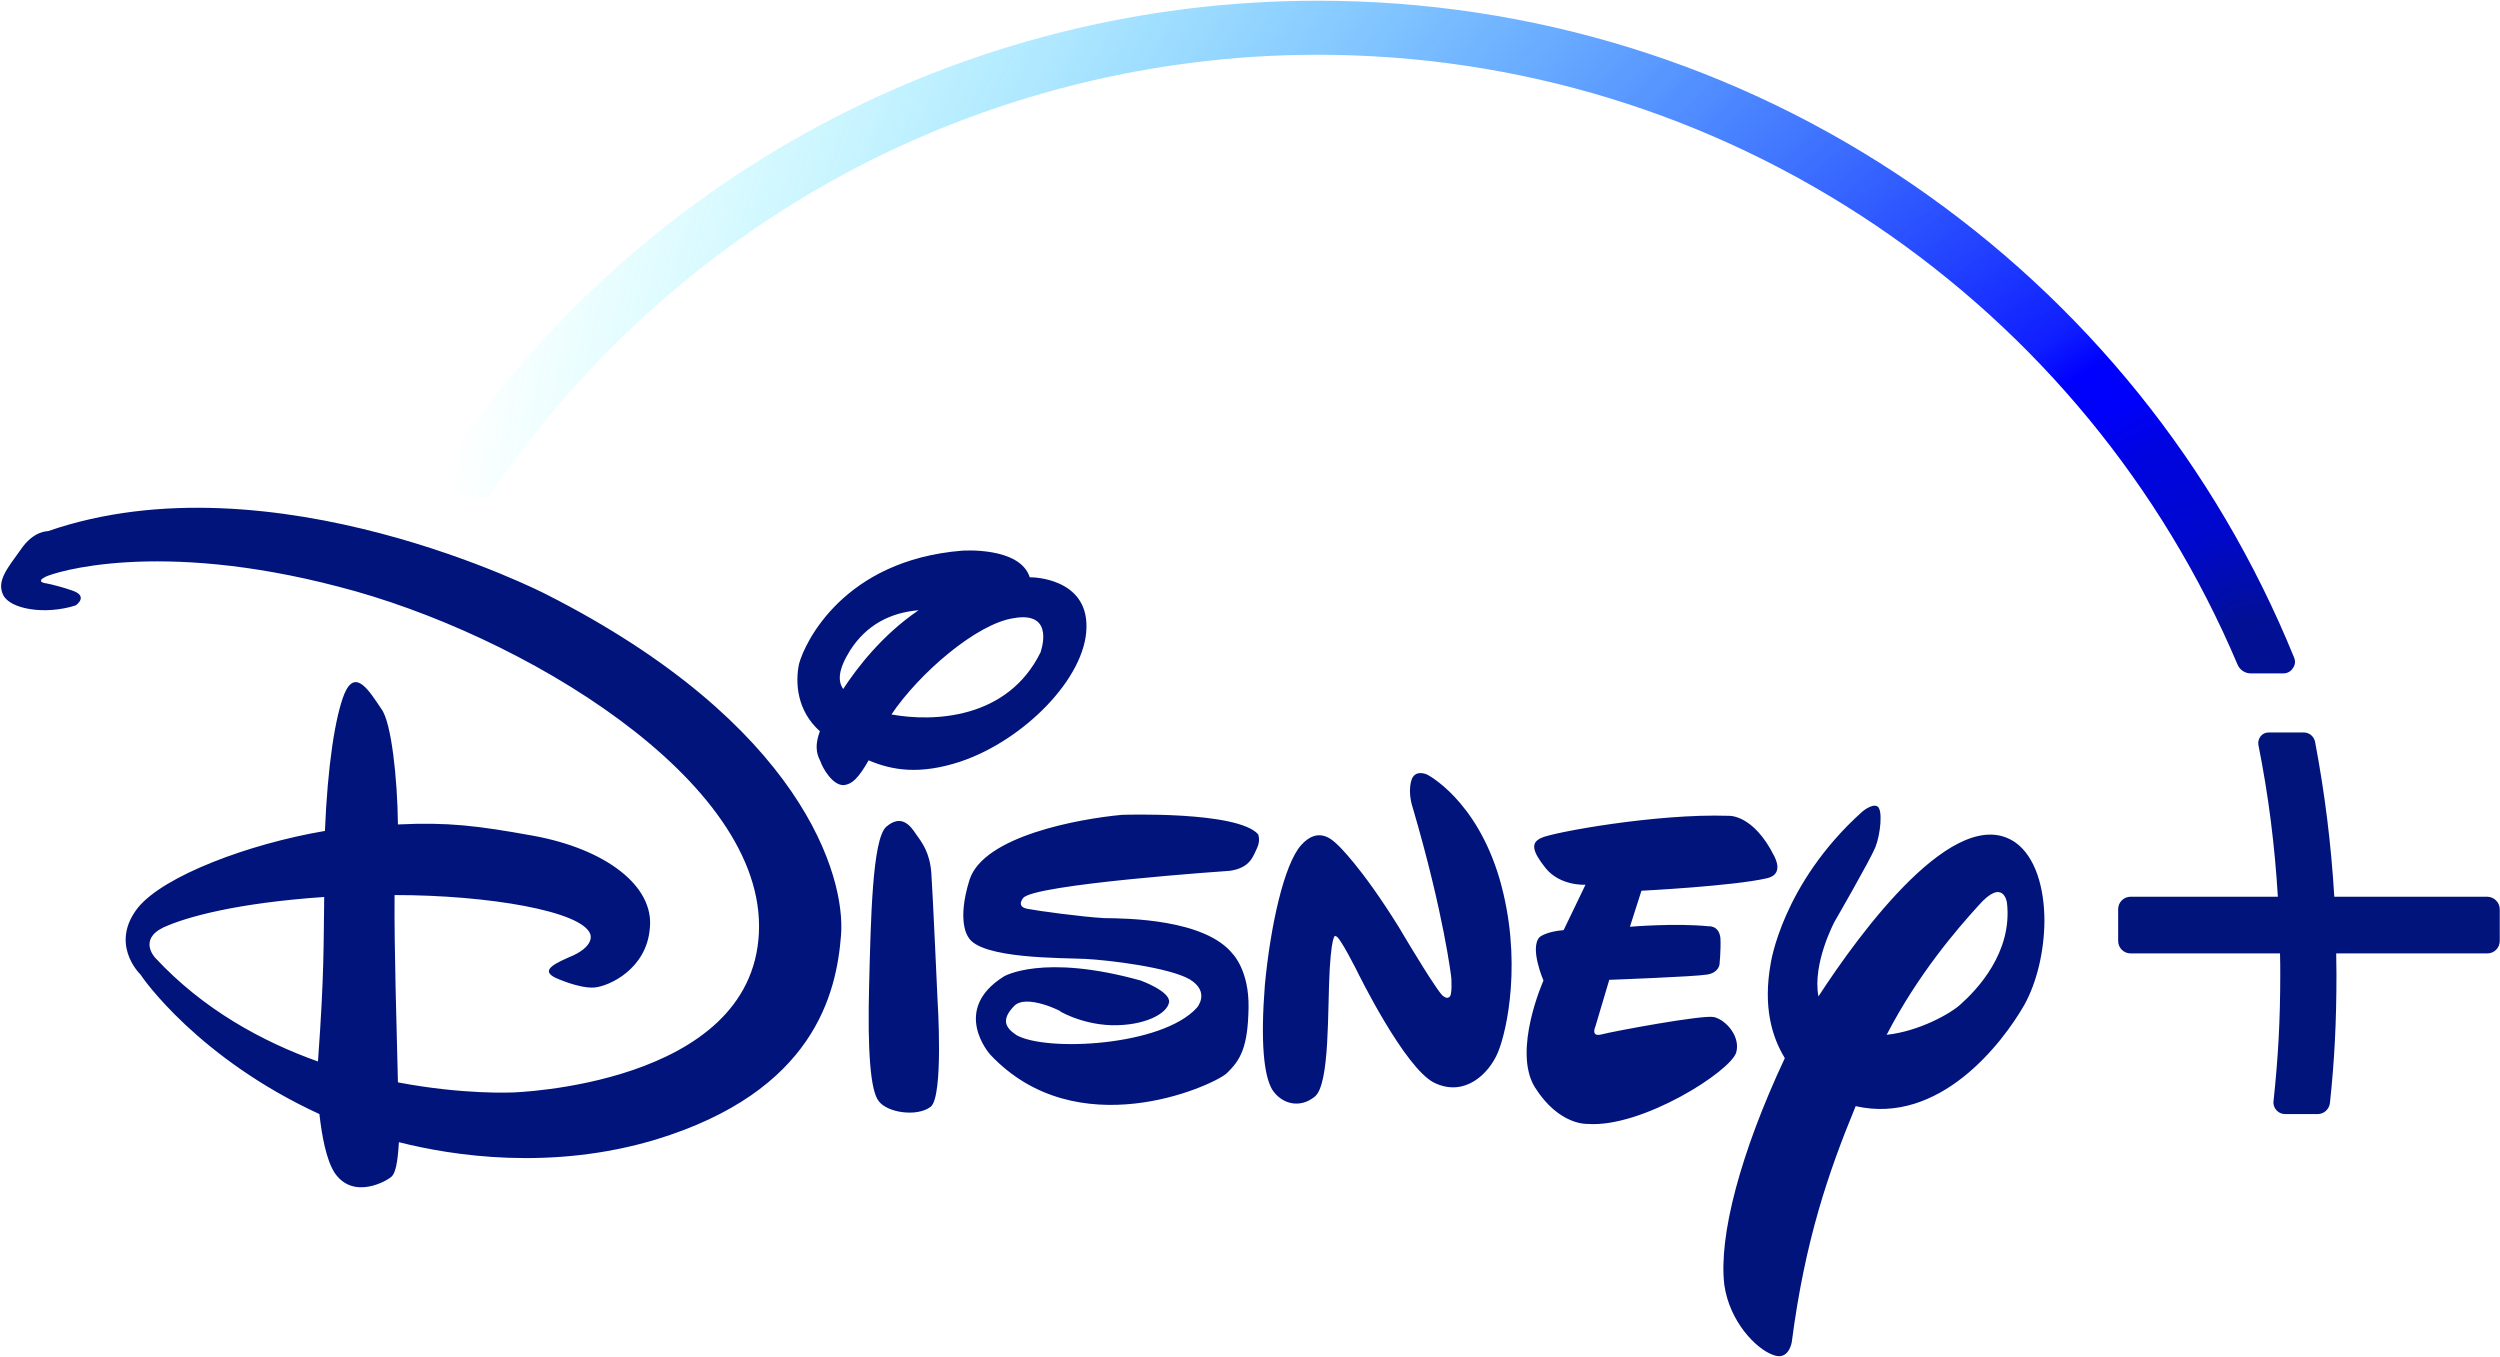
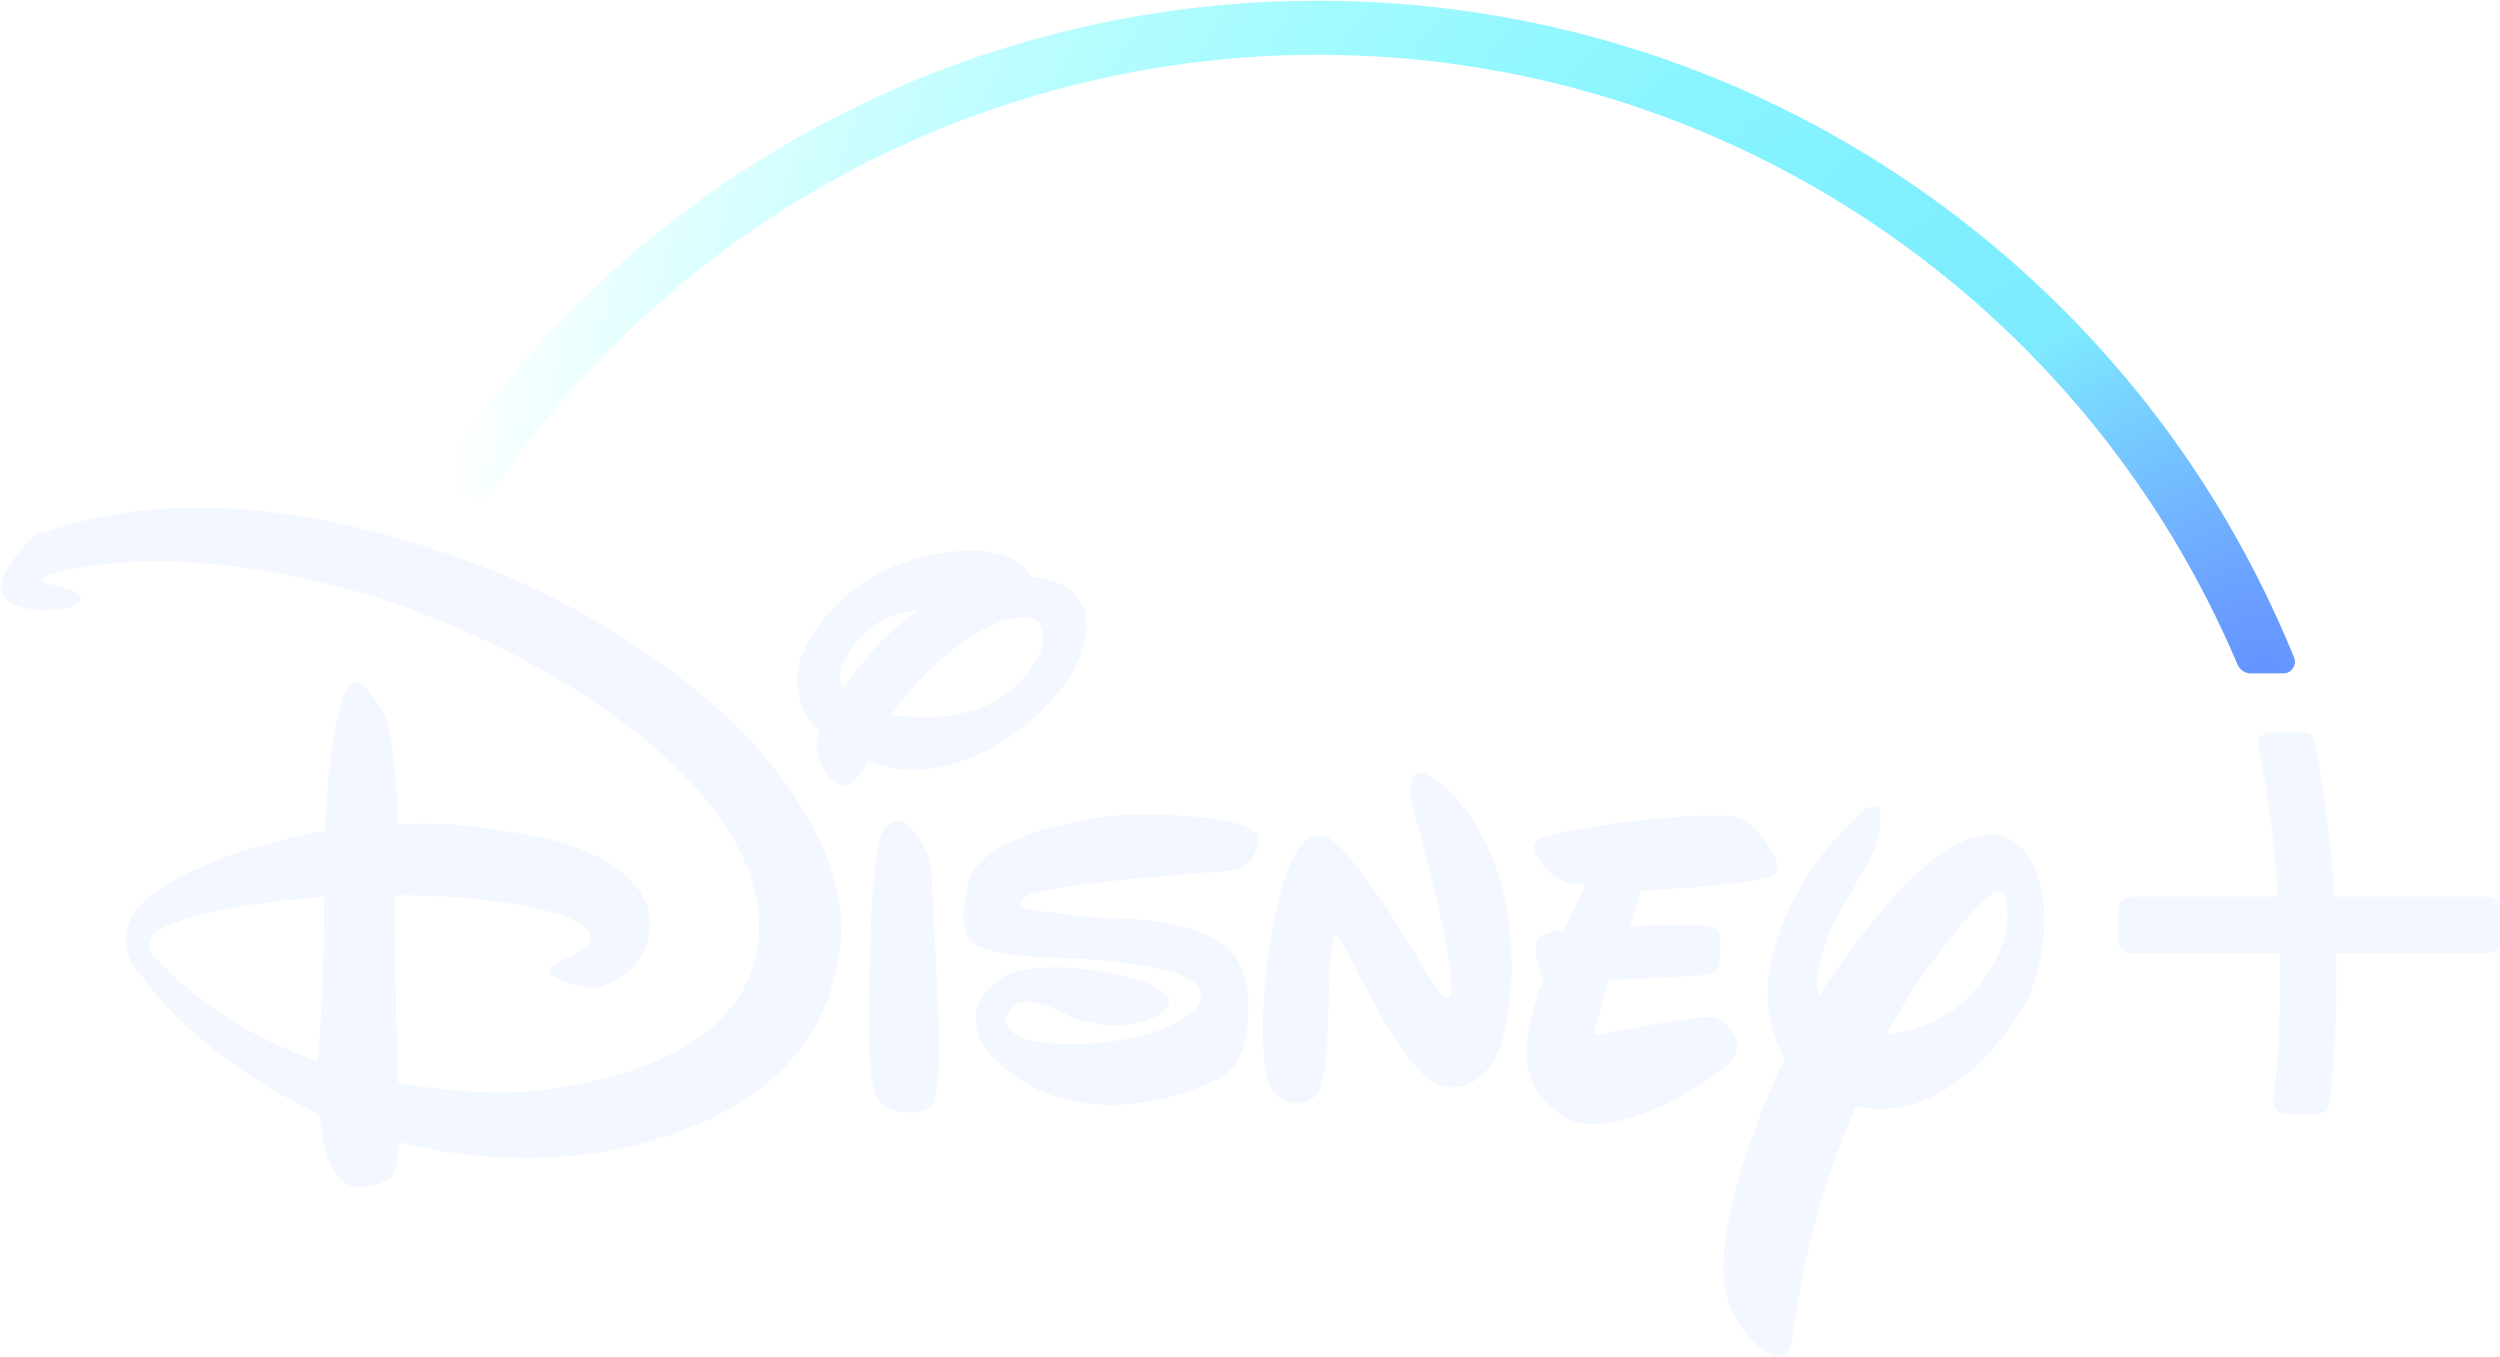
<svg xmlns="http://www.w3.org/2000/svg" width="1041px" height="565px" viewBox="0 0 1041 565" version="1.1">
  <g id="Layer_1">
    <g id="group">
      <g id="group-1">
        <g id="group-2">
-           <path id="Path" d="M735.8 365.7 C721.4 369 683.5 370.9 683.5 370.9 L678.7 385.9 C678.7 385.9 697.6 384.3 711.4 385.7 711.4 385.7 715.9 385.2 716.4 390.8 716.6 396 716 401.6 716 401.6 716 401.6 715.7 405 710.9 405.8 705.7 406.7 670.1 408 670.1 408 L664.3 427.5 C664.3 427.5 662.2 432 667 430.7 671.5 429.5 708.8 422.5 713.7 423.5 718.9 424.8 724.7 431.7 723 438.1 721 445.9 683.8 469.7 661.1 468 661.1 468 649.2 468.8 639.1 452.7 629.7 437.4 642.7 408.3 642.7 408.3 642.7 408.3 636.8 394.7 641.1 390.2 641.1 390.2 643.7 387.9 651.1 387.3 L660.2 368.4 C660.2 368.4 649.8 369.1 643.6 361.5 637.8 354.2 637.4 350.9 641.8 348.9 646.5 346.6 689.8 338.7 719.6 339.7 719.6 339.7 730 338.7 738.9 356.7 738.8 356.7 743.2 364 735.8 365.7 Z M623.7 438.3 C619.9 447.3 609.8 456.9 597.3 450.9 584.9 444.9 565.2 404.6 565.2 404.6 565.2 404.6 557.7 389.6 556.3 389.9 556.3 389.9 554.7 387 553.7 403.4 552.7 419.8 553.9 451.7 547.4 456.7 541.2 461.7 533.7 459.7 529.8 453.8 526.3 448 524.8 434.2 526.7 410 529 385.8 534.6 360 541.8 351.9 549 343.9 554.8 349.7 557 351.8 557 351.8 566.6 360.5 582.5 386.1 L585.3 390.8 C585.3 390.8 599.7 415 601.2 414.9 601.2 414.9 602.4 416 603.4 415.2 604.9 414.8 604.3 407 604.3 407 604.3 407 601.3 380.7 588.2 336.1 588.2 336.1 586.2 330.5 587.6 325.3 588.9 320 594.2 322.5 594.2 322.5 594.2 322.5 614.6 332.7 624.4 365.9 634.1 399.4 627.5 429.3 623.7 438.3 Z M523.5 353 C521.8 356.4 520.8 361.3 512.2 362.6 512.2 362.6 429.9 368.2 426 374 426 374 423.1 377.4 427.6 378.4 432.1 379.3 450.7 381.8 459.7 382.3 469.3 382.4 501.7 382.7 513.3 397.2 513.3 397.2 520.2 404.1 519.9 419.7 519.6 435.7 516.8 441.3 510.6 447.1 504.1 452.5 448.3 477.5 412.3 439.1 412.3 439.1 395.7 420.6 418 406.6 418 406.6 434.1 396.9 475 408.3 475 408.3 487.4 412.8 486.8 417.3 486.1 422.1 476.6 427.2 462.8 426.9 449.4 426.5 439.6 420.1 441.5 421.1 443.3 421.8 427.1 413.3 422.1 419.1 417.1 424.4 418.3 427.7 423.2 431 435.7 438.1 484 435.6 498.4 419.6 498.4 419.6 504.1 413.1 495.4 407.8 486.7 402.8 461.8 399.8 452.1 399.3 442.8 398.8 408.2 399.4 403.2 390.2 403.2 390.2 398.2 384 403.7 366.4 409.5 348 449.8 340.9 467.2 339.3 467.2 339.3 515.1 337.6 523.9 347.4 523.8 347.4 525 349.7 523.5 353 Z M387.5 460.9 C381.7 465.2 369.4 463.3 365.9 458.5 362.4 454.2 361.2 437.1 361.9 410.3 362.6 383.2 363.2 349.6 369 344.3 375.2 338.9 379 343.6 381.4 347.3 384 350.9 387.1 354.9 387.8 363.4 388.4 371.9 390.4 416.5 390.4 416.5 390.4 416.5 393 456.7 387.5 460.9 Z M400 317.1 C383.1 322.7 371.5 320.8 361.7 316.6 357.4 324.1 354.9 326.4 351.6 326.9 346.8 327.4 342.5 319.7 341.7 317.2 340.9 315.3 338.6 312.1 341.4 304.5 331.8 295.9 331.1 284.3 332.7 276.5 335.1 267.5 351.3 233.3 400.6 229.3 400.6 229.3 424.7 227.5 428.8 240.4 L429.5 240.4 C429.5 240.4 452.9 240.5 452.4 261.3 452.1 282.2 426.4 308.2 400 317.1 Z M354 270.8 C349 278.8 348.8 283.6 351.1 286.9 356.8 278.2 367.2 264.5 382.5 254.1 370.7 255.1 360.8 260.2 354 270.8 Z M422.1 257.4 C406.6 259.7 382.6 280.5 371.2 297.5 388.7 300.7 419.6 299.5 433.3 271.6 433.2 271.6 439.8 254.3 422.1 257.4 Z M842.9 418.5 C833.6 434.7 807.5 468.5 772.7 460.6 761.2 488.5 751.6 516.6 746.1 558.8 746.1 558.8 744.9 567 738.1 564.1 731.4 561.7 720.2 550.5 718 535 715.6 514.6 724.7 480.1 743.2 440.6 737.8 431.8 734.1 419.2 737.3 401.3 737.3 401.3 742 368.1 775.3 338.1 775.3 338.1 779.3 334.6 781.6 335.7 784.2 336.8 783 347.6 780.9 352.8 778.8 358 763.9 383.8 763.9 383.8 763.9 383.8 754.6 401.2 757.2 414.9 774.7 388 814.5 333.7 839.2 350.8 847.5 356.7 851.3 369.6 851.3 383.5 851.2 395.8 848.3 408.8 842.9 418.5 Z M835.7 375.9 C835.7 375.9 834.3 365.2 823.9 377 814.9 386.9 798.7 405.6 785.6 430.9 799.3 429.4 812.5 421.9 816.5 418.1 823 412.3 838.1 396.7 835.7 375.9 Z M350.2 389.5 C348.3 413.7 339 454.4 273.1 474.5 229.6 487.6 188.5 481.3 166.1 475.6 165.6 484.5 164.6 488.3 163.2 489.8 161.3 491.7 147.1 499.9 139.3 488.3 135.8 482.8 134 472.8 133 463.9 82.6 440.7 59.4 407.3 58.5 405.8 57.4 404.7 45.9 392.7 57.4 378 68.2 364.7 103.5 351.4 135.3 346 136.4 318.8 139.6 298.3 143.4 288.9 148 278 153.8 287.8 158.8 295.2 163 300.7 165.5 324.4 165.7 343.3 186.5 342.3 198.8 343.8 222 348 252.2 353.5 272.4 368.9 270.6 386.4 269.3 403.6 253.5 410.7 247.5 411.2 241.2 411.7 231.4 407.2 231.4 407.2 224.7 404 230.9 401.2 239 397.7 247.8 393.4 245.8 389 245.8 389 242.5 379.4 203.3 372.7 164.3 372.7 164.1 394.2 165.2 429.9 165.7 450.7 193 455.9 213.4 454.9 213.4 454.9 213.4 454.9 313 452.1 316 388.5 319.1 324.8 216.7 263.7 141 244.3 65.4 224.5 22.6 238.3 18.9 240.2 14.9 242.2 18.6 242.8 18.6 242.8 18.6 242.8 22.7 243.4 29.8 245.8 37.3 248.2 31.5 252.1 31.5 252.1 18.6 256.2 4.1 253.6 1.3 247.7 -1.5 241.8 3.2 236.5 8.6 228.9 14 220.9 19.9 221.2 19.9 221.2 113.4 188.8 227.3 247.4 227.3 247.4 334 301.5 352.2 364.9 350.2 389.5 Z M68 386.2 C57.4 391.4 64.7 398.9 64.7 398.9 84.6 420.3 109.1 433.7 132.4 442 135.1 405.1 134.7 392.1 135 373.5 98.6 376 77.6 381.8 68 386.2 Z" fill="#01147c" fill-opacity="1" stroke="none" />
+           <path id="Path" d="M735.8 365.7 C721.4 369 683.5 370.9 683.5 370.9 L678.7 385.9 C678.7 385.9 697.6 384.3 711.4 385.7 711.4 385.7 715.9 385.2 716.4 390.8 716.6 396 716 401.6 716 401.6 716 401.6 715.7 405 710.9 405.8 705.7 406.7 670.1 408 670.1 408 L664.3 427.5 C664.3 427.5 662.2 432 667 430.7 671.5 429.5 708.8 422.5 713.7 423.5 718.9 424.8 724.7 431.7 723 438.1 721 445.9 683.8 469.7 661.1 468 661.1 468 649.2 468.8 639.1 452.7 629.7 437.4 642.7 408.3 642.7 408.3 642.7 408.3 636.8 394.7 641.1 390.2 641.1 390.2 643.7 387.9 651.1 387.3 L660.2 368.4 C660.2 368.4 649.8 369.1 643.6 361.5 637.8 354.2 637.4 350.9 641.8 348.9 646.5 346.6 689.8 338.7 719.6 339.7 719.6 339.7 730 338.7 738.9 356.7 738.8 356.7 743.2 364 735.8 365.7 Z M623.7 438.3 C619.9 447.3 609.8 456.9 597.3 450.9 584.9 444.9 565.2 404.6 565.2 404.6 565.2 404.6 557.7 389.6 556.3 389.9 556.3 389.9 554.7 387 553.7 403.4 552.7 419.8 553.9 451.7 547.4 456.7 541.2 461.7 533.7 459.7 529.8 453.8 526.3 448 524.8 434.2 526.7 410 529 385.8 534.6 360 541.8 351.9 549 343.9 554.8 349.7 557 351.8 557 351.8 566.6 360.5 582.5 386.1 L585.3 390.8 C585.3 390.8 599.7 415 601.2 414.9 601.2 414.9 602.4 416 603.4 415.2 604.9 414.8 604.3 407 604.3 407 604.3 407 601.3 380.7 588.2 336.1 588.2 336.1 586.2 330.5 587.6 325.3 588.9 320 594.2 322.5 594.2 322.5 594.2 322.5 614.6 332.7 624.4 365.9 634.1 399.4 627.5 429.3 623.7 438.3 Z M523.5 353 C521.8 356.4 520.8 361.3 512.2 362.6 512.2 362.6 429.9 368.2 426 374 426 374 423.1 377.4 427.6 378.4 432.1 379.3 450.7 381.8 459.7 382.3 469.3 382.4 501.7 382.7 513.3 397.2 513.3 397.2 520.2 404.1 519.9 419.7 519.6 435.7 516.8 441.3 510.6 447.1 504.1 452.5 448.3 477.5 412.3 439.1 412.3 439.1 395.7 420.6 418 406.6 418 406.6 434.1 396.9 475 408.3 475 408.3 487.4 412.8 486.8 417.3 486.1 422.1 476.6 427.2 462.8 426.9 449.4 426.5 439.6 420.1 441.5 421.1 443.3 421.8 427.1 413.3 422.1 419.1 417.1 424.4 418.3 427.7 423.2 431 435.7 438.1 484 435.6 498.4 419.6 498.4 419.6 504.1 413.1 495.4 407.8 486.7 402.8 461.8 399.8 452.1 399.3 442.8 398.8 408.2 399.4 403.2 390.2 403.2 390.2 398.2 384 403.7 366.4 409.5 348 449.8 340.9 467.2 339.3 467.2 339.3 515.1 337.6 523.9 347.4 523.8 347.4 525 349.7 523.5 353 Z M387.5 460.9 C381.7 465.2 369.4 463.3 365.9 458.5 362.4 454.2 361.2 437.1 361.9 410.3 362.6 383.2 363.2 349.6 369 344.3 375.2 338.9 379 343.6 381.4 347.3 384 350.9 387.1 354.9 387.8 363.4 388.4 371.9 390.4 416.5 390.4 416.5 390.4 416.5 393 456.7 387.5 460.9 Z M400 317.1 C383.1 322.7 371.5 320.8 361.7 316.6 357.4 324.1 354.9 326.4 351.6 326.9 346.8 327.4 342.5 319.7 341.7 317.2 340.9 315.3 338.6 312.1 341.4 304.5 331.8 295.9 331.1 284.3 332.7 276.5 335.1 267.5 351.3 233.3 400.6 229.3 400.6 229.3 424.7 227.5 428.8 240.4 L429.5 240.4 C429.5 240.4 452.9 240.5 452.4 261.3 452.1 282.2 426.4 308.2 400 317.1 Z M354 270.8 C349 278.8 348.8 283.6 351.1 286.9 356.8 278.2 367.2 264.5 382.5 254.1 370.7 255.1 360.8 260.2 354 270.8 Z M422.1 257.4 C406.6 259.7 382.6 280.5 371.2 297.5 388.7 300.7 419.6 299.5 433.3 271.6 433.2 271.6 439.8 254.3 422.1 257.4 Z M842.9 418.5 C833.6 434.7 807.5 468.5 772.7 460.6 761.2 488.5 751.6 516.6 746.1 558.8 746.1 558.8 744.9 567 738.1 564.1 731.4 561.7 720.2 550.5 718 535 715.6 514.6 724.7 480.1 743.2 440.6 737.8 431.8 734.1 419.2 737.3 401.3 737.3 401.3 742 368.1 775.3 338.1 775.3 338.1 779.3 334.6 781.6 335.7 784.2 336.8 783 347.6 780.9 352.8 778.8 358 763.9 383.8 763.9 383.8 763.9 383.8 754.6 401.2 757.2 414.9 774.7 388 814.5 333.7 839.2 350.8 847.5 356.7 851.3 369.6 851.3 383.5 851.2 395.8 848.3 408.8 842.9 418.5 Z M835.7 375.9 C835.7 375.9 834.3 365.2 823.9 377 814.9 386.9 798.7 405.6 785.6 430.9 799.3 429.4 812.5 421.9 816.5 418.1 823 412.3 838.1 396.7 835.7 375.9 Z M350.2 389.5 C348.3 413.7 339 454.4 273.1 474.5 229.6 487.6 188.5 481.3 166.1 475.6 165.6 484.5 164.6 488.3 163.2 489.8 161.3 491.7 147.1 499.9 139.3 488.3 135.8 482.8 134 472.8 133 463.9 82.6 440.7 59.4 407.3 58.5 405.8 57.4 404.7 45.9 392.7 57.4 378 68.2 364.7 103.5 351.4 135.3 346 136.4 318.8 139.6 298.3 143.4 288.9 148 278 153.8 287.8 158.8 295.2 163 300.7 165.5 324.4 165.7 343.3 186.5 342.3 198.8 343.8 222 348 252.2 353.5 272.4 368.9 270.6 386.4 269.3 403.6 253.5 410.7 247.5 411.2 241.2 411.7 231.4 407.2 231.4 407.2 224.7 404 230.9 401.2 239 397.7 247.8 393.4 245.8 389 245.8 389 242.5 379.4 203.3 372.7 164.3 372.7 164.1 394.2 165.2 429.9 165.7 450.7 193 455.9 213.4 454.9 213.4 454.9 213.4 454.9 313 452.1 316 388.5 319.1 324.8 216.7 263.7 141 244.3 65.4 224.5 22.6 238.3 18.9 240.2 14.9 242.2 18.6 242.8 18.6 242.8 18.6 242.8 22.7 243.4 29.8 245.8 37.3 248.2 31.5 252.1 31.5 252.1 18.6 256.2 4.1 253.6 1.3 247.7 -1.5 241.8 3.2 236.5 8.6 228.9 14 220.9 19.9 221.2 19.9 221.2 113.4 188.8 227.3 247.4 227.3 247.4 334 301.5 352.2 364.9 350.2 389.5 Z M68 386.2 C57.4 391.4 64.7 398.9 64.7 398.9 84.6 420.3 109.1 433.7 132.4 442 135.1 405.1 134.7 392.1 135 373.5 98.6 376 77.6 381.8 68 386.2 Z" fill="#f3f7ff" fill-opacity="1" stroke="none" />
        </g>
      </g>
      <g id="group-3">
        <g id="group-4">
          <g id="group-5">
-             <path id="Path-1" d="M1040.9 378.6 L1040.9 391.8 C1040.9 394.7 1038.6 397 1035.7 397 L972.8 397 C972.8 400.3 972.9 403.2 972.9 405.9 972.9 425.4 972.1 441.3 970.2 459.2 969.9 461.9 967.7 463.9 965.1 463.9 L951.5 463.9 C950.1 463.9 948.8 463.3 947.9 462.3 947 461.3 946.5 459.9 946.7 458.5 948.6 440.7 949.5 425 949.5 405.9 949.5 403.1 949.5 400.2 949.4 397 L887.2 397 C884.3 397 882 394.7 882 391.8 L882 378.6 C882 375.7 884.3 373.4 887.2 373.4 L948.5 373.4 C947.2 351.9 944.6 331.2 940.4 310.2 940.2 308.9 940.5 307.6 941.3 306.6 942.1 305.6 943.3 305 944.6 305 L959.3 305 C961.6 305 963.5 306.6 964 308.9 968.1 330.6 970.7 351.7 972 373.4 L1035.7 373.4 C1038.5 373.4 1040.9 375.8 1040.9 378.6 Z" fill="#01147c" fill-opacity="1" stroke="none" />
+             <path id="Path-1" d="M1040.9 378.6 L1040.9 391.8 C1040.9 394.7 1038.6 397 1035.7 397 L972.8 397 C972.8 400.3 972.9 403.2 972.9 405.9 972.9 425.4 972.1 441.3 970.2 459.2 969.9 461.9 967.7 463.9 965.1 463.9 L951.5 463.9 C950.1 463.9 948.8 463.3 947.9 462.3 947 461.3 946.5 459.9 946.7 458.5 948.6 440.7 949.5 425 949.5 405.9 949.5 403.1 949.5 400.2 949.4 397 L887.2 397 C884.3 397 882 394.7 882 391.8 L882 378.6 C882 375.7 884.3 373.4 887.2 373.4 L948.5 373.4 C947.2 351.9 944.6 331.2 940.4 310.2 940.2 308.9 940.5 307.6 941.3 306.6 942.1 305.6 943.3 305 944.6 305 L959.3 305 C961.6 305 963.5 306.6 964 308.9 968.1 330.6 970.7 351.7 972 373.4 L1035.7 373.4 C1038.5 373.4 1040.9 375.8 1040.9 378.6 Z" fill="#f3f7ff" fill-opacity="1" stroke="none" />
          </g>
        </g>
      </g>
      <g id="group-6">
        <g id="group-7">
          <path id="Path-2" d="M200.2 204.3 L200.1 204.3 M199.4 204.4 C199.1 204.4 198.8 204.3 198.5 204.3 198.8 204.4 199.1 204.4 199.4 204.4 L199.7 204.4 C199.6 204.4 199.5 204.4 199.4 204.4 Z M199.4 204.4 C199.1 204.4 198.8 204.3 198.5 204.3 198.8 204.4 199.1 204.4 199.4 204.4 L199.7 204.4 C199.6 204.4 199.5 204.4 199.4 204.4 Z" fill="none" stroke="none" />
          <defs>
            <radialGradient id="radial-gradient" gradientUnits="userSpaceOnUse" cx="942.524" cy="279.896" r="760.124" fx="942.524" fy="279.896">
-               <stop offset="0.007" stop-color="#021192" stop-opacity="1" />
-               <stop offset="0.03" stop-color="#021096" stop-opacity="1" />
-               <stop offset="0.057" stop-color="#010cb4" stop-opacity="1" />
-               <stop offset="0.084" stop-color="#0008ce" stop-opacity="1" />
-               <stop offset="0.111" stop-color="#0006d7" stop-opacity="1" />
-               <stop offset="0.138" stop-color="#0004e1" stop-opacity="1" />
-               <stop offset="0.165" stop-color="#0001fa" stop-opacity="1" />
-               <stop offset="0.191" stop-color="#0000fe" stop-opacity="1" />
-               <stop offset="0.216" stop-color="#0f1eff" stop-opacity="1" />
+               <stop offset="0.007" stop-color="#6595ff" stop-opacity="1" />
+               <stop offset="0.03" stop-color="#689bff" stop-opacity="1" />
+               <stop offset="0.057" stop-color="#6ca4ff" stop-opacity="1" />
+               <stop offset="0.084" stop-color="#70afff" stop-opacity="1" />
+               <stop offset="0.111" stop-color="#73baff" stop-opacity="1" />
+               <stop offset="0.138" stop-color="#75c6ff" stop-opacity="1" />
+               <stop offset="0.165" stop-color="#78d2ff" stop-opacity="1" />
+               <stop offset="0.191" stop-color="#7bdeff" stop-opacity="1" />
+               <stop offset="0.216" stop-color="#7eeaff" stop-opacity="1" />
              <stop offset="1" stop-color="#00ffff" stop-opacity="0" />
            </radialGradient>
          </defs>
          <path id="Path-3" d="M955.3 273.9 C922.8 194 867.9 125.9 796.5 76.9 723.4 26.8 637.7 0.3 548.7 0.3 401.5 0.3 264.9 73.4 183.4 195.9 182.5 197.2 182.3 198.9 182.8 200.4 183.3 202 184.5 203.1 186 203.6 L197.4 207.5 C198.1 207.7 198.8 207.8 199.4 207.8 201.5 207.8 203.5 206.7 204.7 205 242.1 150 292.7 104.3 351.1 72.7 411.4 40.1 479.7 22.8 548.6 22.8 631.9 22.8 712.2 47.4 781 93.8 848.1 139.1 900.2 202.4 931.7 276.7 932.6 278.9 934.8 280.4 937.2 280.4 L950.8 280.4 C952.4 280.4 953.9 279.6 954.7 278.3 955.7 277 955.9 275.4 955.3 273.9 Z M199.4 204.4 C199.1 204.4 198.8 204.3 198.5 204.2 198.8 204.3 199.1 204.4 199.4 204.4 L199.6 204.4 C199.6 204.4 199.5 204.4 199.4 204.4 Z M934.4 278.6 C934.7 278.8 935 279 935.3 279.1 935 278.9 934.7 278.8 934.4 278.6 Z" fill-opacity="1" fill="url(#radial-gradient)" stroke="none" />
        </g>
      </g>
    </g>
  </g>
</svg>
